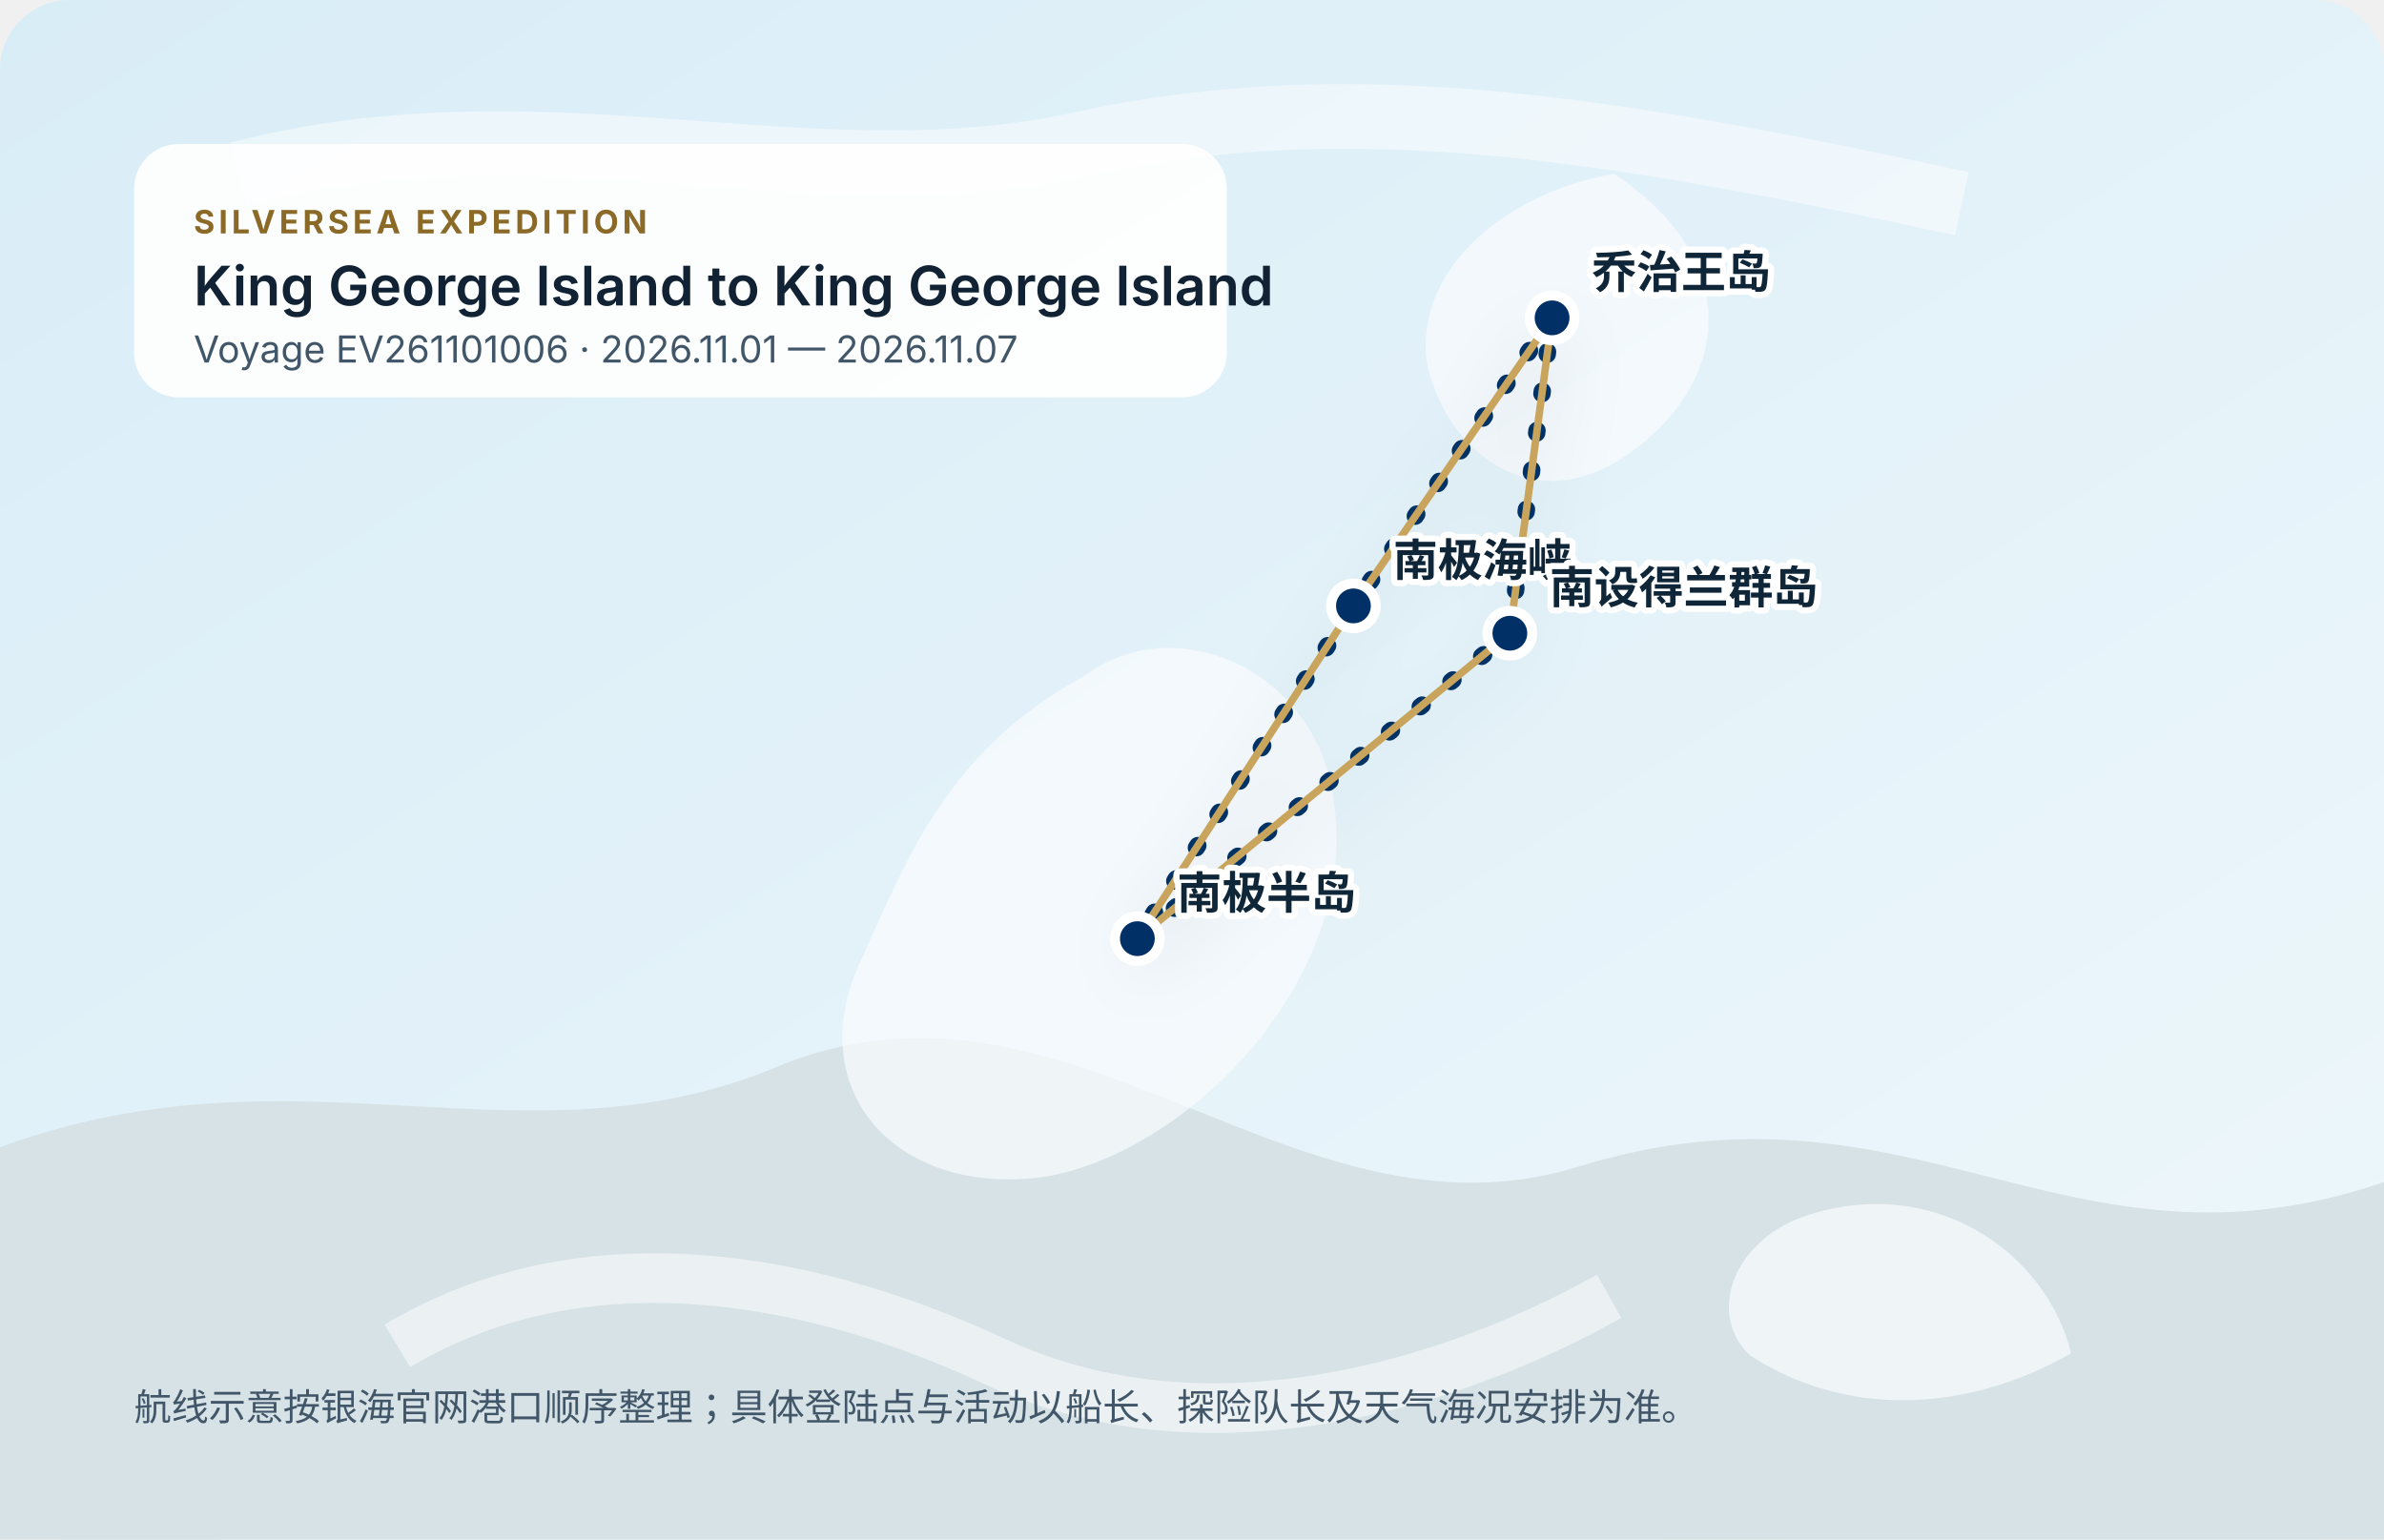
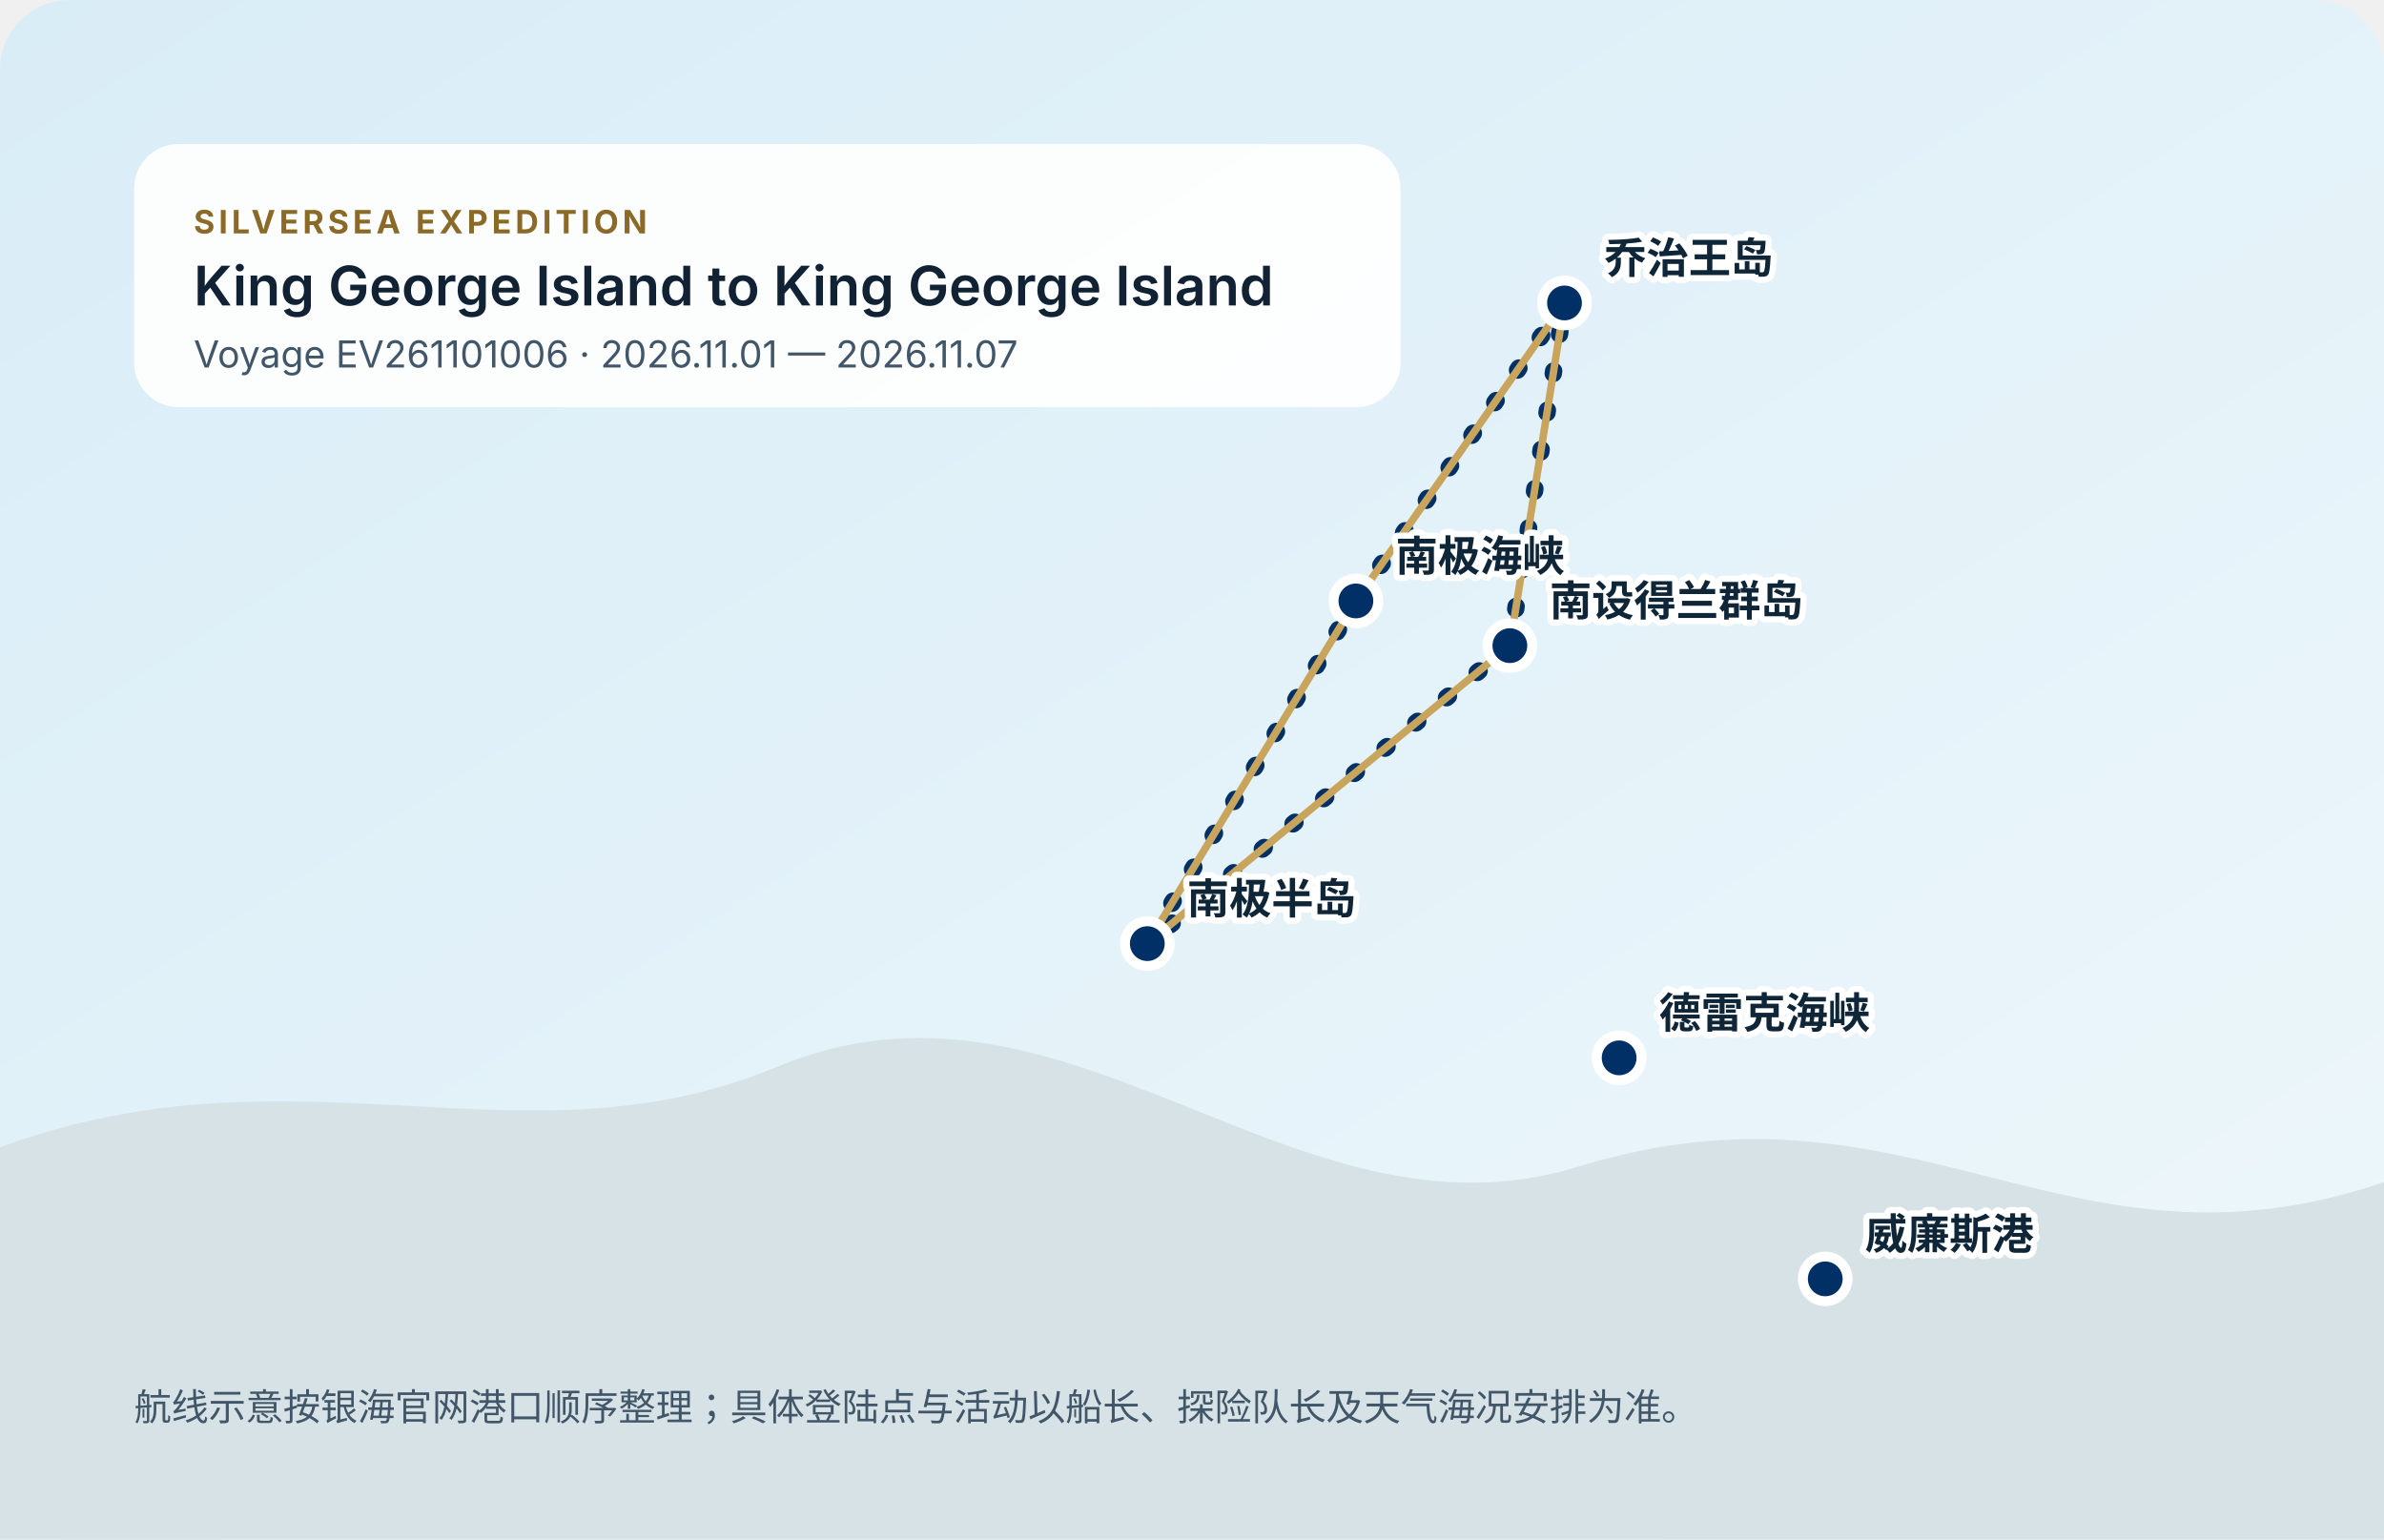
<svg xmlns="http://www.w3.org/2000/svg" viewBox="0 0 960 620" role="img" aria-labelledby="title desc">
  <defs>
    <linearGradient id="sea" x1="0" x2="1" y1="0" y2="1">
      <stop offset="0" stop-color="#d9edf7" />
      <stop offset="1" stop-color="#eef7fb" />
    </linearGradient>
-     <filter id="soft" x="-20%" y="-20%" width="140%" height="140%">
-       <feDropShadow dx="0" dy="10" stdDeviation="14" flood-color="#0d2b45" flood-opacity=".18" />
-     </filter>
  </defs>
  <rect width="960" height="620" rx="28" fill="url(#sea)" />
  <path d="M0 462 C120 418 210 472 312 430 C430 380 520 505 635 470 C770 428 832 520 960 476 L960 620 L0 620 Z" fill="#d6e2e5" />
-   <path d="M96 70 C220 38 326 82 435 58 C545 34 650 52 790 82" fill="none" stroke="#ffffff" stroke-width="26" opacity=".45" />
-   <path d="M160 542 C230 500 318 510 400 548 C485 588 584 558 648 522" fill="none" stroke="#ffffff" stroke-width="20" opacity=".5" />
-   <g opacity=".74">
-     <path d="M650 70 C704 106 696 156 654 184 C618 208 584 184 575 148 C568 111 604 78 650 70 Z" fill="#f8fbfd" />
-     <path d="M437 272 C472 246 526 268 536 316 C552 392 478 465 420 474 C360 482 322 438 347 386 C366 344 382 302 437 272 Z" fill="#f8fbfd" />
-     <path d="M726 490 C778 472 824 504 834 545 C790 570 742 570 705 546 C688 531 696 501 726 490 Z" fill="#f8fbfd" />
-   </g>
-   <path d="M 625 128 L 545 244 L 458 378 L 608 255 L 625 128" fill="none" stroke="#003066" stroke-width="7" stroke-linecap="round" stroke-linejoin="round" stroke-dasharray="1 15" filter="url(#soft)" />
-   <path d="M 625 128 L 545 244 L 458 378 L 608 255 L 625 128" fill="none" stroke="#c8a45d" stroke-width="3" stroke-linecap="round" stroke-linejoin="round" />
+   <path d="M 630 122 L 546 242 L 462 380 L 608 260 L 630 122" fill="none" stroke="#003066" stroke-width="7" stroke-linecap="round" stroke-linejoin="round" stroke-dasharray="1 15" />
+   <path d="M 630 122 L 546 242 L 462 380 L 608 260 L 630 122" fill="none" stroke="#c8a45d" stroke-width="3" stroke-linecap="round" stroke-linejoin="round" />
  <g>
-     <circle cx="625" cy="128" r="9" fill="#003066" stroke="#ffffff" stroke-width="4" />
-     <text x="641" y="116" class="label">乔治王岛</text>
+     <circle cx="630" cy="122" r="9" fill="#003066" stroke="#ffffff" stroke-width="4" />
+     <text x="646" y="110" class="label">乔治王岛</text>
  </g>
  <g>
-     <circle cx="545" cy="244" r="9" fill="#003066" stroke="#ffffff" stroke-width="4" />
-     <text x="561" y="232" class="label">南极海峡</text>
+     <circle cx="546" cy="242" r="9" fill="#003066" stroke="#ffffff" stroke-width="4" />
+     <text x="562" y="230" class="label">南极海峡</text>
  </g>
  <g>
-     <circle cx="458" cy="378" r="9" fill="#003066" stroke="#ffffff" stroke-width="4" />
-     <text x="474" y="366" class="label">南极半岛</text>
+     <circle cx="462" cy="380" r="9" fill="#003066" stroke="#ffffff" stroke-width="4" />
+     <text x="478" y="368" class="label">南极半岛</text>
  </g>
  <g>
-     <circle cx="608" cy="255" r="9" fill="#003066" stroke="#ffffff" stroke-width="4" />
-     <text x="624" y="243" class="label">南设得兰群岛</text>
+     <circle cx="608" cy="260" r="9" fill="#003066" stroke="#ffffff" stroke-width="4" />
+     <text x="624" y="248" class="label">南设得兰群岛</text>
+   </g>
+   <g>
+     <circle cx="652" cy="426" r="9" fill="#003066" stroke="#ffffff" stroke-width="4" />
+     <text x="668" y="414" class="label">德雷克海峡</text>
+   </g>
+   <g>
+     <circle cx="735" cy="515" r="9" fill="#003066" stroke="#ffffff" stroke-width="4" />
+     <text x="751" y="503" class="label">威廉斯港</text>
  </g>
  <g transform="translate(54 58)">
-     <rect width="440" height="102" rx="18" fill="#ffffff" opacity=".92" />
+     <rect width="510" height="106" rx="18" fill="#ffffff" opacity=".92" />
    <text x="24" y="36" class="kicker">SILVERSEA EXPEDITION</text>
    <text x="24" y="65" class="title">King George Island to King George Island</text>
-     <text x="24" y="88" class="small">Voyage EV261101006 · 2026.11.01 — 2026.11.07</text>
+     <text x="24" y="90" class="small">Voyage EV261101006 · 2026.11.01 — 2026.11.07</text>
  </g>
  <text x="54" y="572" class="small">航线示意按银海官网港口顺序整理；具体登陆点与活动以船长、探险队长及天气海况安排为准。</text>
  <style>
    .title { font: 600 22px -apple-system, BlinkMacSystemFont, "PingFang SC", sans-serif; fill: #102233; }
    .kicker { font: 700 13px -apple-system, BlinkMacSystemFont, "PingFang SC", sans-serif; letter-spacing: .12em; fill: #8b6a28; }
-     .label { font: 600 18px -apple-system, BlinkMacSystemFont, "PingFang SC", sans-serif; fill: #0f2638; paint-order: stroke; stroke: #fff; stroke-width: 5px; stroke-linejoin: round; }
+     .label { font: 600 17px -apple-system, BlinkMacSystemFont, "PingFang SC", sans-serif; fill: #0f2638; paint-order: stroke; stroke: #fff; stroke-width: 5px; stroke-linejoin: round; }
    .small { font: 15px -apple-system, BlinkMacSystemFont, "PingFang SC", sans-serif; fill: #415668; }
  </style>
</svg>
